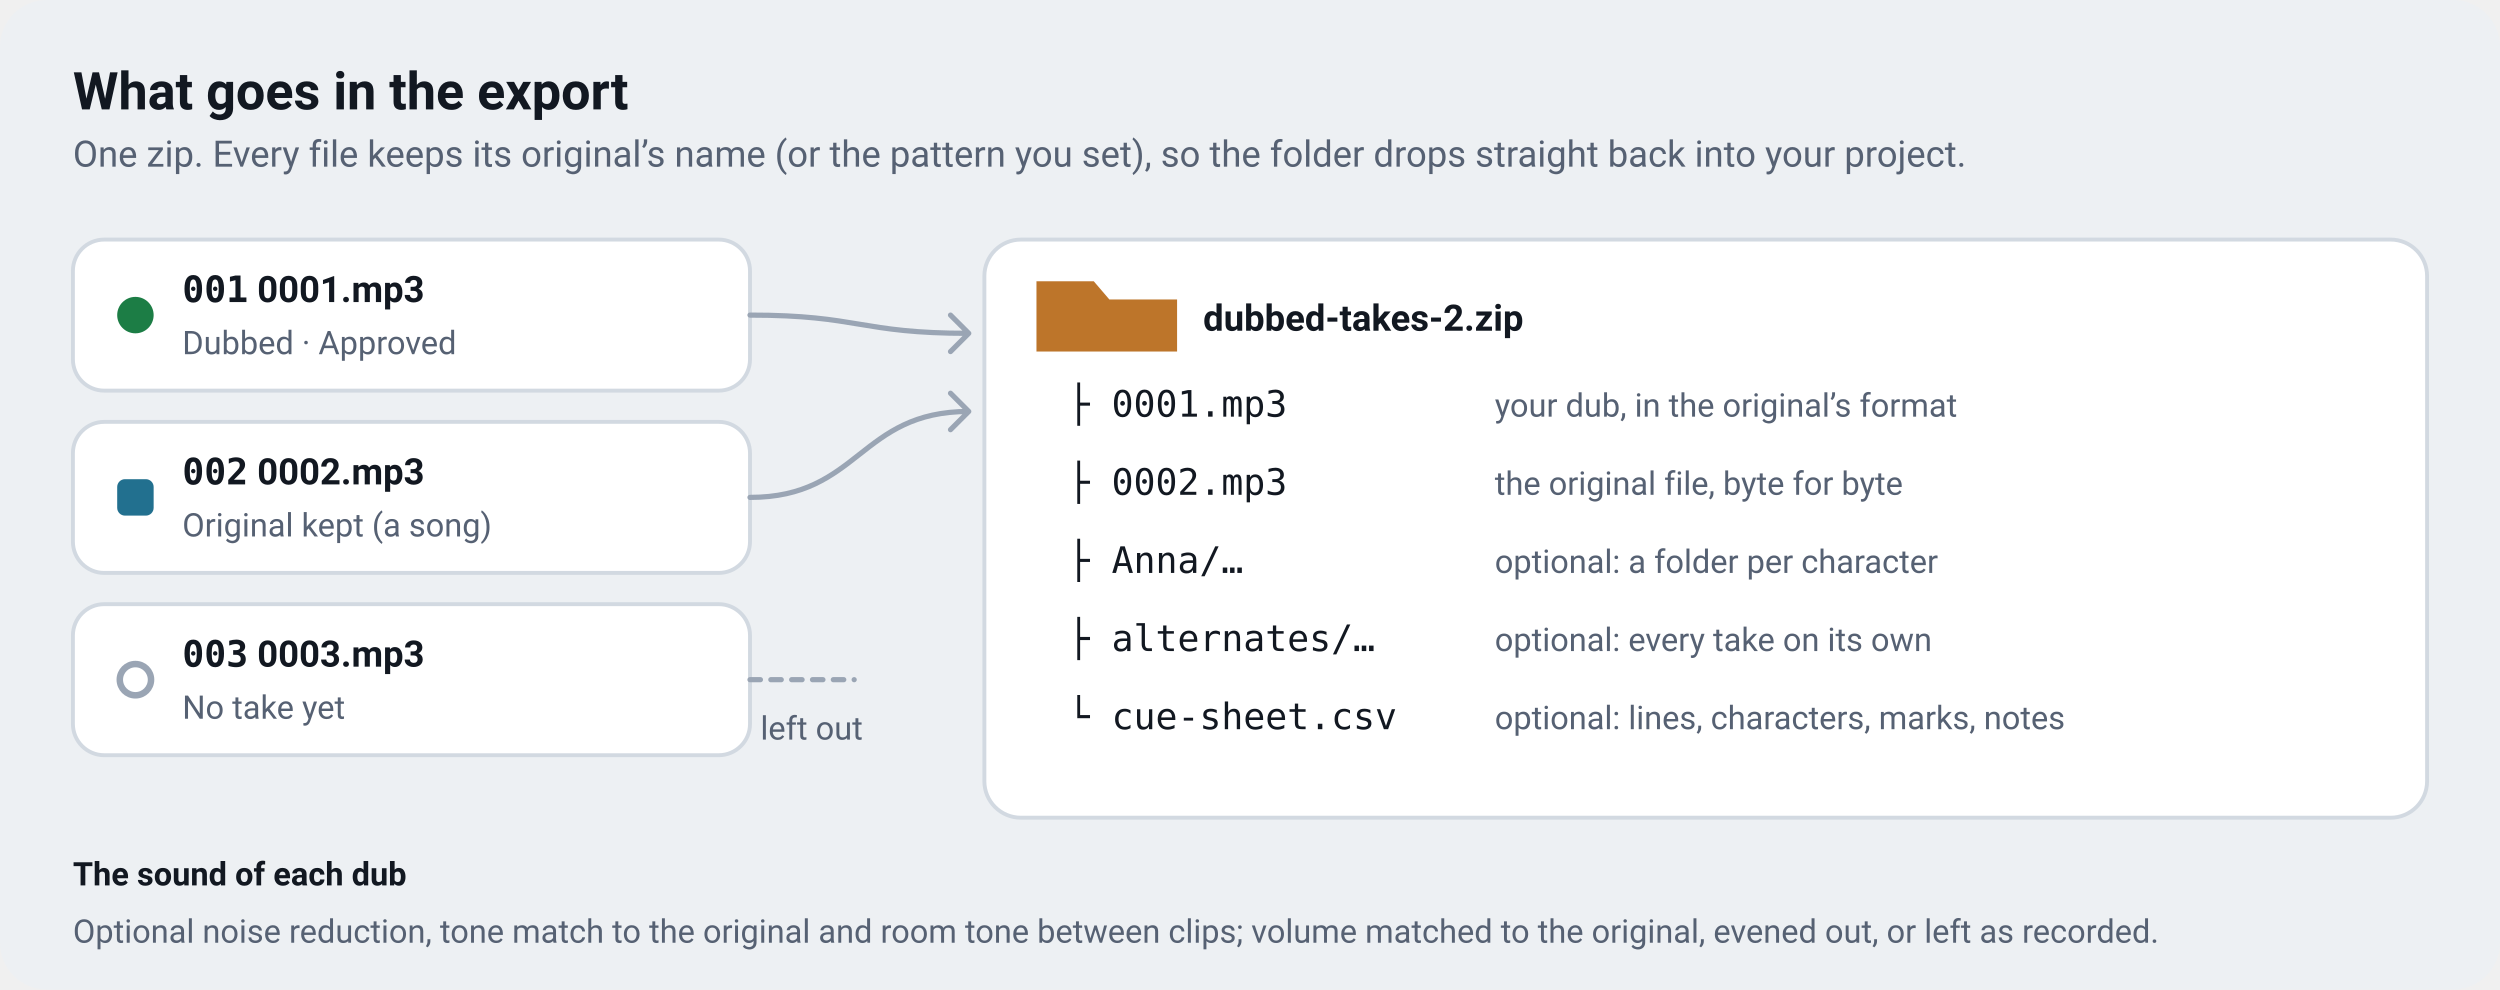
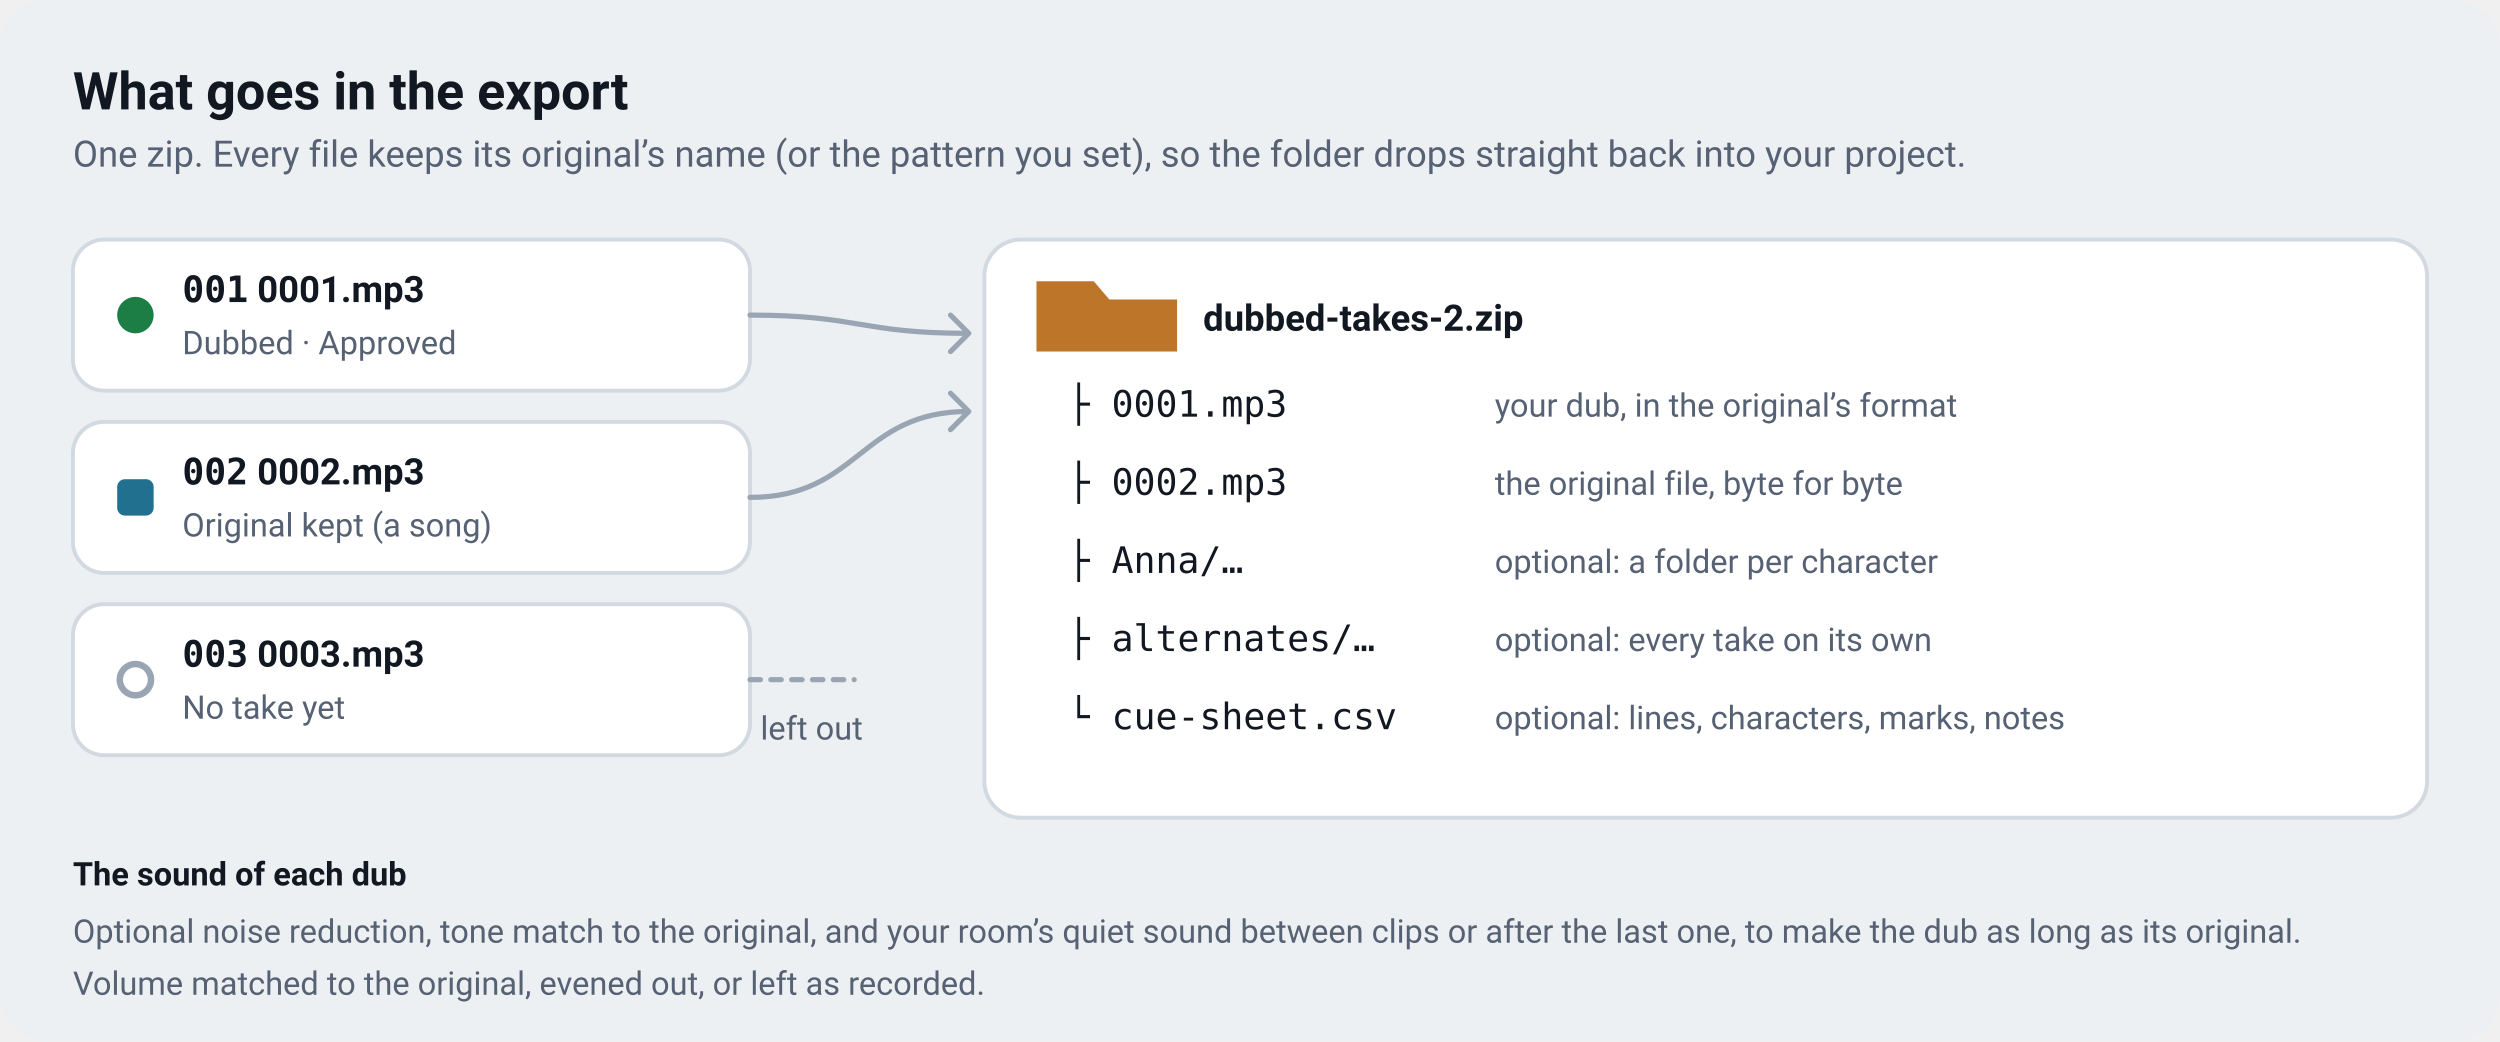
- <svg xmlns="http://www.w3.org/2000/svg" viewBox="0 0 960 380" width="960" height="380" role="img" aria-labelledby="t d">
+ <svg xmlns="http://www.w3.org/2000/svg" viewBox="0 0 960 400" width="960" height="400" role="img" aria-labelledby="t d">
  <style>
    .f { font-family: -apple-system, BlinkMacSystemFont, "Segoe UI", Roboto, Helvetica, Arial, sans-serif; }
    .m { font-family: ui-monospace, "SF Mono", Menlo, Consolas, monospace; }
    .h { font-weight: 700; font-size: 20px; fill: #121821; }
    .sub { font-size: 14px; fill: #566173; }
    .card { fill: #ffffff; stroke: #d2d9e1; stroke-width: 1.5; }
    .ct { font-size: 14px; font-weight: 700; fill: #121821; }
    .cs { font-size: 12.5px; fill: #566173; }
    .file { font-size: 14px; fill: #121821; }
    .why { font-size: 12.5px; fill: #566173; }
    .arr { fill: none; stroke: #9aa5b4; stroke-width: 2; stroke-linecap: round; stroke-linejoin: round; }
  </style>
-   <rect x="0" y="0" width="960" height="380" rx="18" fill="#edf0f3" />
+   <rect x="0" y="0" width="960" height="400" rx="18" fill="#edf0f3" />
  <text class="f h" x="28" y="42">What goes in the export</text>
  <text class="f sub" x="28" y="64">One zip. Every file keeps its original’s name (or the pattern you set), so the folder drops straight back into your project.</text>
  <rect class="card" x="28" y="92" width="260" height="58" rx="12" />
  <circle cx="52" cy="121" r="7" fill="#1c7d45" />
  <text class="f ct" x="70" y="116">
    <tspan class="m">001</tspan>  0001.mp3</text>
  <text class="f cs" x="70" y="136">Dubbed · Approved</text>
  <rect class="card" x="28" y="162" width="260" height="58" rx="12" />
  <rect x="45" y="184" width="14" height="14" rx="3" fill="#22708f" />
  <text class="f ct" x="70" y="186">
    <tspan class="m">002</tspan>  0002.mp3</text>
  <text class="f cs" x="70" y="206">Original kept (a song)</text>
  <rect class="card" x="28" y="232" width="260" height="58" rx="12" />
  <circle cx="52" cy="261" r="6" fill="none" stroke="#9aa5b4" stroke-width="2.5" />
  <text class="f ct" x="70" y="256">
    <tspan class="m">003</tspan>  0003.mp3</text>
  <text class="f cs" x="70" y="276">No take yet</text>
  <path class="arr" d="M288 121 C 330 121, 330 128, 372 128 m-7 -7 l7 7 l-7 7" />
  <path class="arr" d="M288 191 C 330 191, 330 158, 372 158 m-7 -7 l7 7 l-7 7" />
  <path class="arr" d="M288 261 h40" stroke-dasharray="4 4" />
  <text class="f cs" x="292" y="284">left out</text>
  <rect class="card" x="378" y="92" width="554" height="222" rx="14" />
  <path d="M398 108 h22 l6 7 h26 v20 h-54 z" fill="#b25d05" opacity="0.85" />
  <text class="f ct" x="462" y="127">dubbed-takes-2.zip</text>
  <g class="m file">
    <text x="410" y="160">├ 0001.mp3</text>
    <text x="410" y="190">├ 0002.mp3</text>
    <text x="410" y="220">├ Anna/…</text>
    <text x="410" y="250">├ alternates/…</text>
    <text x="410" y="280">└ cue-sheet.csv</text>
  </g>
  <g class="f why">
    <text x="574" y="160">your dub, in the original’s format</text>
    <text x="574" y="190">the original file, byte for byte</text>
    <text x="574" y="220">optional: a folder per character</text>
    <text x="574" y="250">optional: every take on its own</text>
    <text x="574" y="280">optional: lines, characters, marks, notes</text>
  </g>
  <g class="f cs">
    <text x="28" y="340" fill="#121821" font-weight="700">The sound of each dub</text>
-     <text x="28" y="362">Optional noise reduction, tone match to the original and room tone between clips; volume matched to the original, evened out, or left as recorded.</text>
+     <text x="28" y="362">Optional noise reduction, tone match to the original, and your room’s quiet sound between clips or after the last one, to make the dub as long as its original.</text>
+     <text x="28" y="382">Volume matched to the original, evened out, or left as recorded.</text>
  </g>
</svg>
